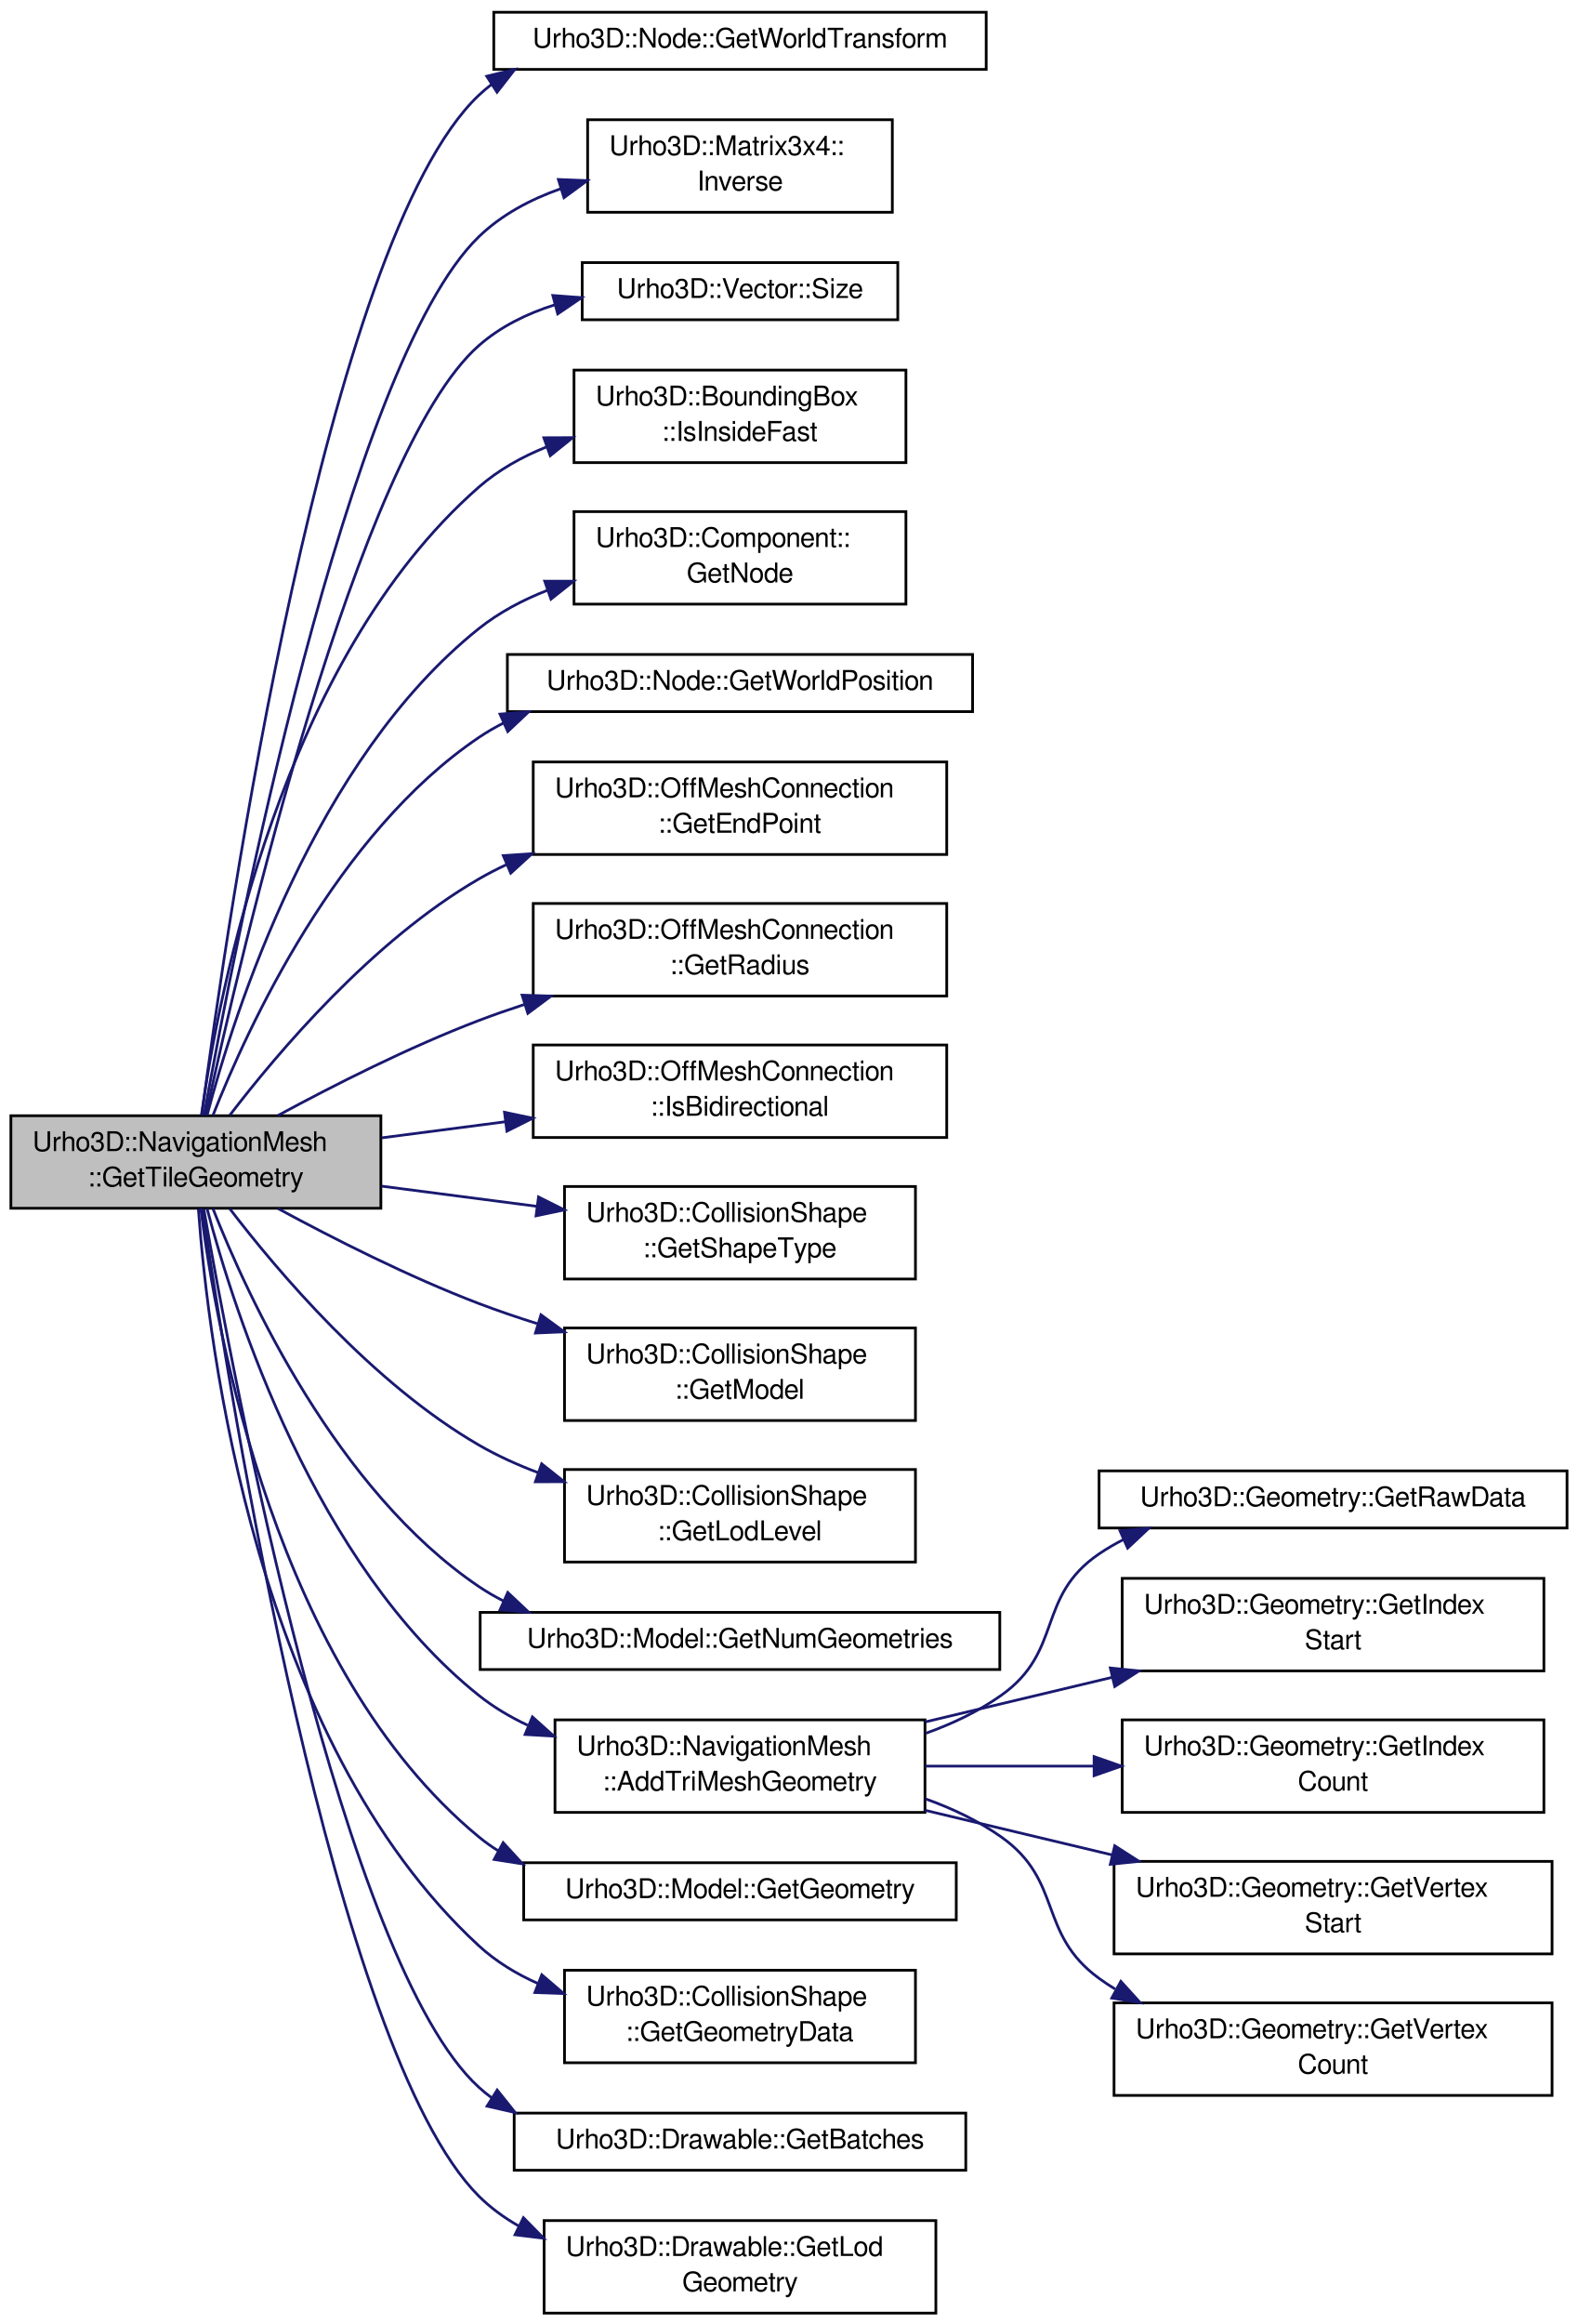
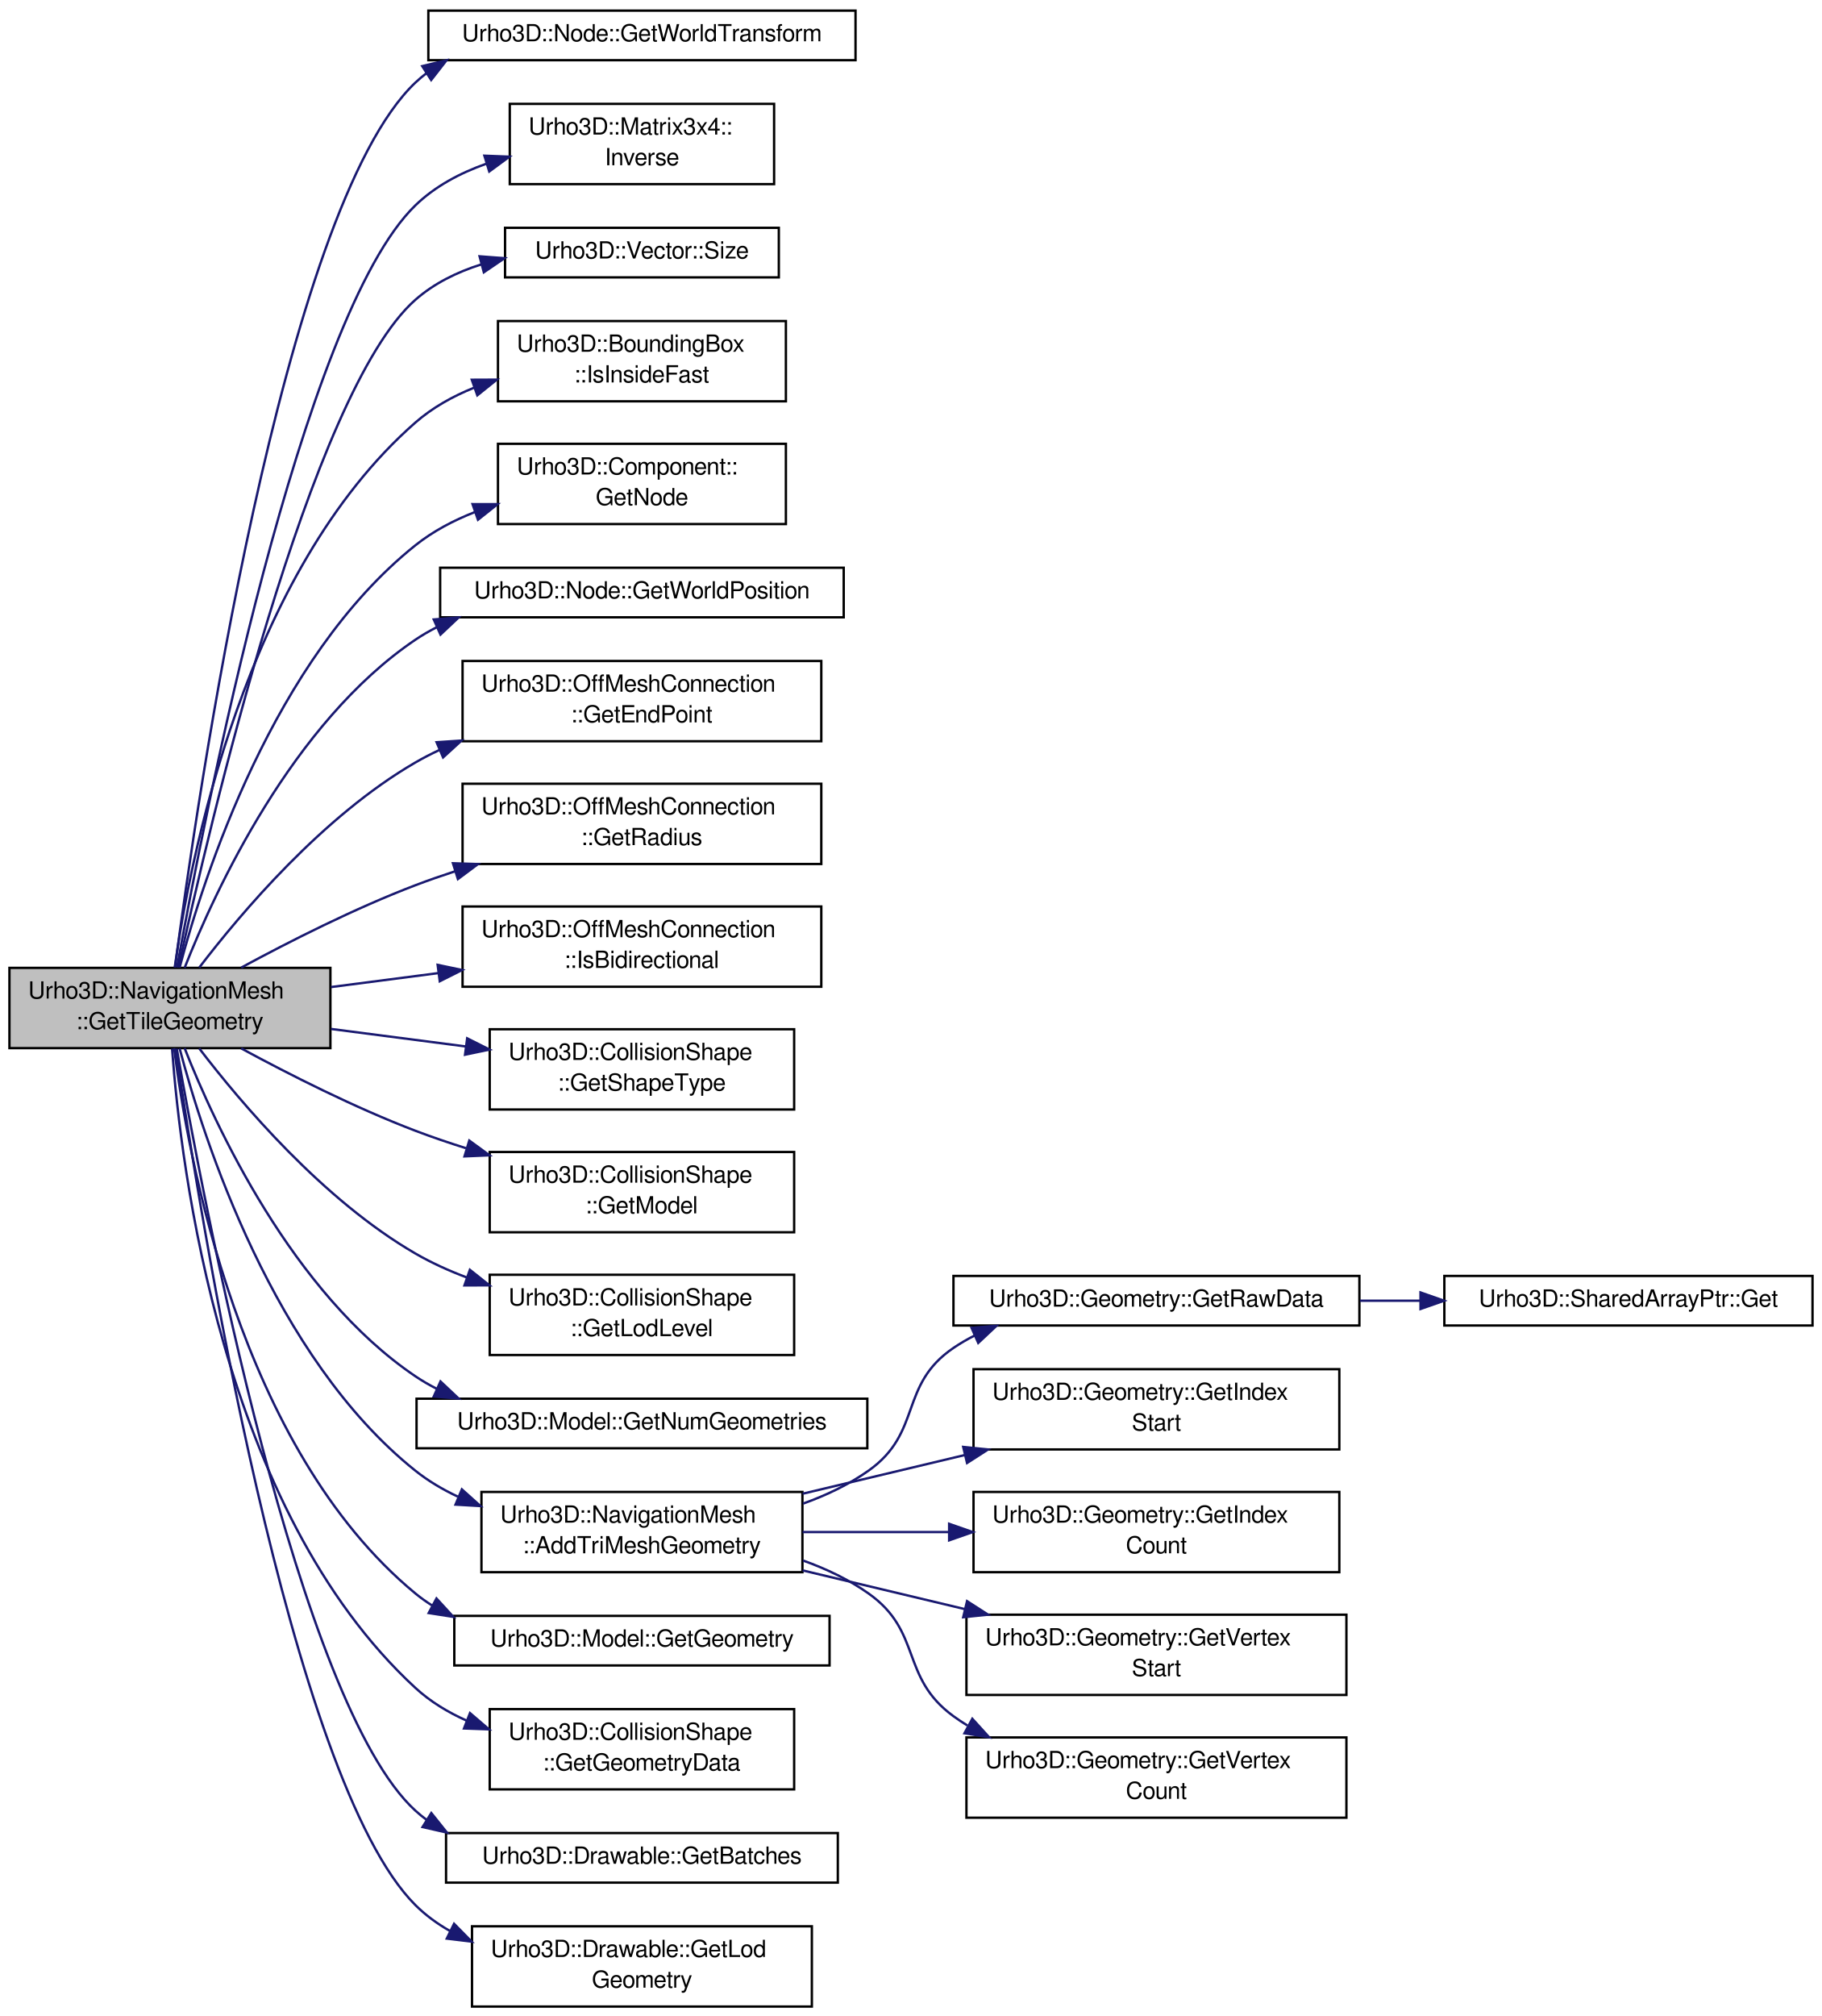
- <svg xmlns="http://www.w3.org/2000/svg" xmlns:xlink="http://www.w3.org/1999/xlink" width="580pt" height="854pt" viewBox="0.00 0.00 580.00 854.00">
+ <svg xmlns="http://www.w3.org/2000/svg" xmlns:xlink="http://www.w3.org/1999/xlink" width="772pt" height="854pt" viewBox="0.00 0.00 772.00 854.00">
  <g id="graph1" class="graph" transform="scale(1 1) rotate(0) translate(4 850)">
    <g id="node1" class="node">
      <polygon fill="#bfbfbf" stroke="black" points="0,-406 0,-440 136,-440 136,-406 0,-406" />
      <text text-anchor="start" x="8" y="-427" font-family="FreeSans" font-size="10.00">Urho3D::NavigationMesh</text>
      <text text-anchor="middle" x="68" y="-414" font-family="FreeSans" font-size="10.00">::GetTileGeometry</text>
    </g>
    <g id="node3" class="node">
-       <a xlink:href="a00195.html#acbf5c9951a685acdbe75d1d39eeb7045" target="_top" xlink:title="Return world space transform matrix.">
+       <a xlink:href="a00196.html#acbf5c9951a685acdbe75d1d39eeb7045" target="_top" xlink:title="Return world space transform matrix.">
        <polygon fill="none" stroke="black" points="177.5,-824.5 177.5,-845.5 358.5,-845.5 358.5,-824.5 177.5,-824.5" />
        <text text-anchor="middle" x="268" y="-832.5" font-family="FreeSans" font-size="10.00">Urho3D::Node::GetWorldTransform</text>
      </a>
    </g>
    <g id="edge2" class="edge">
      <path fill="none" stroke="midnightblue" d="M70.194,-440.444C79.215,-509.373 115.649,-761.61 172,-815 173.483,-816.405 175.038,-817.722 176.655,-818.957" />
      <polygon fill="midnightblue" stroke="midnightblue" points="174.906,-821.994 185.208,-824.466 178.696,-816.109 174.906,-821.994" />
    </g>
    <g id="node5" class="node">
      <a xlink:href="a00178.html#adbf4f5c122e4dbee49ab99550cc70315" target="_top" xlink:title="Return inverse.">
        <polygon fill="none" stroke="black" points="212,-772 212,-806 324,-806 324,-772 212,-772" />
        <text text-anchor="start" x="220" y="-793" font-family="FreeSans" font-size="10.00">Urho3D::Matrix3x4::</text>
        <text text-anchor="middle" x="268" y="-780" font-family="FreeSans" font-size="10.00">Inverse</text>
      </a>
    </g>
    <g id="edge4" class="edge">
      <path fill="none" stroke="midnightblue" d="M70.999,-440.157C82.233,-502.552 123.66,-716.2 172,-763 180.348,-771.082 190.939,-776.711 202.019,-780.619" />
      <polygon fill="midnightblue" stroke="midnightblue" points="201.25,-784.044 211.837,-783.629 203.302,-777.352 201.25,-784.044" />
    </g>
    <g id="node7" class="node">
      <a xlink:href="a00312.html#a06762e9e70b9851f54a845555f28cd4b" target="_top" xlink:title="Return size of vector.">
        <polygon fill="none" stroke="black" points="210,-732.5 210,-753.5 326,-753.5 326,-732.5 210,-732.5" />
        <text text-anchor="middle" x="268" y="-740.5" font-family="FreeSans" font-size="10.00">Urho3D::Vector::Size</text>
      </a>
    </g>
    <g id="edge6" class="edge">
      <path fill="none" stroke="midnightblue" d="M71.636,-440.205C84.19,-498.004 127.394,-683.779 172,-723 179.945,-729.986 189.689,-734.758 199.891,-737.981" />
      <polygon fill="midnightblue" stroke="midnightblue" points="199.204,-741.42 209.769,-740.617 201.009,-734.657 199.204,-741.42" />
    </g>
    <g id="node9" class="node">
      <a xlink:href="a00075.html#a3e31f522451bbabba857bd4e83384492" target="_top" xlink:title="Test if another bounding box is (partially) inside or outside.">
        <polygon fill="none" stroke="black" points="207,-680 207,-714 329,-714 329,-680 207,-680" />
        <text text-anchor="start" x="215" y="-701" font-family="FreeSans" font-size="10.00">Urho3D::BoundingBox</text>
        <text text-anchor="middle" x="268" y="-688" font-family="FreeSans" font-size="10.00">::IsInsideFast</text>
      </a>
    </g>
    <g id="edge8" class="edge">
      <path fill="none" stroke="midnightblue" d="M70.025,-440.108C76.278,-485.075 99.461,-607.493 172,-671 179.232,-677.331 187.857,-682.138 196.929,-685.785" />
      <polygon fill="midnightblue" stroke="midnightblue" points="195.909,-689.137 206.504,-689.18 198.249,-682.539 195.909,-689.137" />
    </g>
    <g id="node11" class="node">
      <a xlink:href="a00085.html#aaf7a7d9aea4ae4bcc527a5f0c33f3f1a" target="_top" xlink:title="Return scene node.">
        <polygon fill="none" stroke="black" points="207,-628 207,-662 329,-662 329,-628 207,-628" />
        <text text-anchor="start" x="215" y="-649" font-family="FreeSans" font-size="10.00">Urho3D::Component::</text>
        <text text-anchor="middle" x="268" y="-636" font-family="FreeSans" font-size="10.00">GetNode</text>
      </a>
    </g>
    <g id="edge10" class="edge">
      <path fill="none" stroke="midnightblue" d="M72.109,-440.133C82.182,-478.342 111.791,-570.933 172,-619 179.461,-624.957 188.178,-629.553 197.26,-633.099" />
      <polygon fill="midnightblue" stroke="midnightblue" points="196.224,-636.444 206.819,-636.427 198.526,-629.834 196.224,-636.444" />
    </g>
    <g id="node13" class="node">
-       <a xlink:href="a00195.html#a92372a305fa427e9ce58df7f37a684ba" target="_top" xlink:title="Return position in world space.">
+       <a xlink:href="a00196.html#a92372a305fa427e9ce58df7f37a684ba" target="_top" xlink:title="Return position in world space.">
        <polygon fill="none" stroke="black" points="182.5,-588.5 182.5,-609.5 353.5,-609.5 353.5,-588.5 182.5,-588.5" />
        <text text-anchor="middle" x="268" y="-596.5" font-family="FreeSans" font-size="10.00">Urho3D::Node::GetWorldPosition</text>
      </a>
    </g>
    <g id="edge12" class="edge">
      <path fill="none" stroke="midnightblue" d="M74.237,-440.05C87.098,-472.659 119.808,-543.744 172,-579 174.91,-580.965 177.974,-582.744 181.148,-584.353" />
      <polygon fill="midnightblue" stroke="midnightblue" points="179.792,-587.581 190.351,-588.453 182.641,-581.186 179.792,-587.581" />
    </g>
    <g id="node15" class="node">
      <a xlink:href="a00207.html#a69e72b1bc6e12d9771ee61d6043352ab" target="_top" xlink:title="Return endpoint node.">
        <polygon fill="none" stroke="black" points="192,-536 192,-570 344,-570 344,-536 192,-536" />
        <text text-anchor="start" x="200" y="-557" font-family="FreeSans" font-size="10.00">Urho3D::OffMeshConnection</text>
        <text text-anchor="middle" x="268" y="-544" font-family="FreeSans" font-size="10.00">::GetEndPoint</text>
      </a>
    </g>
    <g id="edge14" class="edge">
      <path fill="none" stroke="midnightblue" d="M80.426,-440.128C98.145,-463.304 132.89,-504.349 172,-527 175.255,-528.885 178.65,-530.637 182.14,-532.266" />
      <polygon fill="midnightblue" stroke="midnightblue" points="180.991,-535.581 191.562,-536.295 183.743,-529.145 180.991,-535.581" />
    </g>
    <g id="node17" class="node">
      <a xlink:href="a00207.html#a8aefa12835e6e525e2df3562c06c79bc" target="_top" xlink:title="Return radius.">
        <polygon fill="none" stroke="black" points="192,-484 192,-518 344,-518 344,-484 192,-484" />
        <text text-anchor="start" x="200" y="-505" font-family="FreeSans" font-size="10.00">Urho3D::OffMeshConnection</text>
        <text text-anchor="middle" x="268" y="-492" font-family="FreeSans" font-size="10.00">::GetRadius</text>
      </a>
    </g>
    <g id="edge16" class="edge">
      <path fill="none" stroke="midnightblue" d="M98.22,-440.122C118.597,-451.159 146.345,-465.224 172,-475 177.427,-477.068 183.085,-479.041 188.819,-480.909" />
      <polygon fill="midnightblue" stroke="midnightblue" points="187.926,-484.297 198.515,-483.951 190.021,-477.618 187.926,-484.297" />
    </g>
    <g id="node19" class="node">
      <a xlink:href="a00207.html#a15cd88df53778f91b6a8aae4def713db" target="_top" xlink:title="Return whether is bidirectional.">
        <polygon fill="none" stroke="black" points="192,-432 192,-466 344,-466 344,-432 192,-432" />
        <text text-anchor="start" x="200" y="-453" font-family="FreeSans" font-size="10.00">Urho3D::OffMeshConnection</text>
        <text text-anchor="middle" x="268" y="-440" font-family="FreeSans" font-size="10.00">::IsBidirectional</text>
      </a>
    </g>
    <g id="edge18" class="edge">
      <path fill="none" stroke="midnightblue" d="M136.269,-431.875C150.936,-433.782 166.619,-435.82 181.863,-437.802" />
      <polygon fill="midnightblue" stroke="midnightblue" points="181.435,-441.276 191.802,-439.094 182.337,-434.334 181.435,-441.276" />
    </g>
    <g id="node21" class="node">
      <a xlink:href="a00082.html#ab53e080fc12b027c7c9356a0017eeeb3" target="_top" xlink:title="Return shape type.">
        <polygon fill="none" stroke="black" points="203.5,-380 203.5,-414 332.5,-414 332.5,-380 203.5,-380" />
        <text text-anchor="start" x="211.5" y="-401" font-family="FreeSans" font-size="10.00">Urho3D::CollisionShape</text>
        <text text-anchor="middle" x="268" y="-388" font-family="FreeSans" font-size="10.00">::GetShapeType</text>
      </a>
    </g>
    <g id="edge20" class="edge">
      <path fill="none" stroke="midnightblue" d="M136.269,-414.125C154.686,-411.731 174.705,-409.128 193.447,-406.692" />
      <polygon fill="midnightblue" stroke="midnightblue" points="193.946,-410.157 203.411,-405.397 193.043,-403.215 193.946,-410.157" />
    </g>
    <g id="node23" class="node">
      <a xlink:href="a00082.html#a32558015cc4b86af7166690f5d89fe40" target="_top" xlink:title="Return triangle mesh / convex hull model.">
        <polygon fill="none" stroke="black" points="203.5,-328 203.5,-362 332.5,-362 332.5,-328 203.5,-328" />
        <text text-anchor="start" x="211.5" y="-349" font-family="FreeSans" font-size="10.00">Urho3D::CollisionShape</text>
        <text text-anchor="middle" x="268" y="-336" font-family="FreeSans" font-size="10.00">::GetModel</text>
      </a>
    </g>
    <g id="edge22" class="edge">
      <path fill="none" stroke="midnightblue" d="M98.22,-405.878C118.597,-394.841 146.345,-380.776 172,-371 178.878,-368.379 186.127,-365.91 193.432,-363.616" />
      <polygon fill="midnightblue" stroke="midnightblue" points="194.844,-366.845 203.4,-360.596 192.815,-360.145 194.844,-366.845" />
    </g>
    <g id="node25" class="node">
      <a xlink:href="a00082.html#a164baaf3ff9493570a1212dd72d1cef0" target="_top" xlink:title="Return model LOD level.">
        <polygon fill="none" stroke="black" points="203.5,-276 203.5,-310 332.5,-310 332.5,-276 203.5,-276" />
        <text text-anchor="start" x="211.5" y="-297" font-family="FreeSans" font-size="10.00">Urho3D::CollisionShape</text>
        <text text-anchor="middle" x="268" y="-284" font-family="FreeSans" font-size="10.00">::GetLodLevel</text>
      </a>
    </g>
    <g id="edge24" class="edge">
      <path fill="none" stroke="midnightblue" d="M80.426,-405.872C98.145,-382.696 132.89,-341.651 172,-319 178.776,-315.075 186.165,-311.725 193.736,-308.87" />
      <polygon fill="midnightblue" stroke="midnightblue" points="195.096,-312.102 203.39,-305.51 192.796,-305.491 195.096,-312.102" />
    </g>
    <g id="node27" class="node">
      <a xlink:href="a00183.html#a2570ee649c53cec73eb900cc32a2d26f" target="_top" xlink:title="Return number of geometries.">
        <polygon fill="none" stroke="black" points="172.5,-236.5 172.5,-257.5 363.5,-257.5 363.5,-236.5 172.5,-236.5" />
        <text text-anchor="middle" x="268" y="-244.5" font-family="FreeSans" font-size="10.00">Urho3D::Model::GetNumGeometries</text>
      </a>
    </g>
    <g id="edge26" class="edge">
      <path fill="none" stroke="midnightblue" d="M74.237,-405.95C87.098,-373.341 119.808,-302.256 172,-267 174.91,-265.035 177.974,-263.256 181.148,-261.647" />
      <polygon fill="midnightblue" stroke="midnightblue" points="182.641,-264.814 190.351,-257.547 179.792,-258.419 182.641,-264.814" />
    </g>
    <g id="node29" class="node">
      <a xlink:href="a00190.html#abec925157aecc2b518ed765e88b1d2ec" target="_top" xlink:title="Add a triangle mesh to the geometry data.">
        <polygon fill="none" stroke="black" points="200,-184 200,-218 336,-218 336,-184 200,-184" />
        <text text-anchor="start" x="208" y="-205" font-family="FreeSans" font-size="10.00">Urho3D::NavigationMesh</text>
        <text text-anchor="middle" x="268" y="-192" font-family="FreeSans" font-size="10.00">::AddTriMeshGeometry</text>
      </a>
    </g>
    <g id="edge28" class="edge">
      <path fill="none" stroke="midnightblue" d="M72.109,-405.867C82.182,-367.658 111.791,-275.067 172,-227 177.44,-222.657 183.547,-219.037 189.976,-216.02" />
      <polygon fill="midnightblue" stroke="midnightblue" points="191.701,-219.094 199.587,-212.018 189.01,-212.632 191.701,-219.094" />
    </g>
-     <g id="node41" class="node">
+     <g id="node43" class="node">
      <a xlink:href="a00183.html#a7b734abbe9a9ead5f7e2538099b73ce4" target="_top" xlink:title="Return geometry by index and LOD level. The LOD level is clamped if out of range.">
        <polygon fill="none" stroke="black" points="188.5,-144.5 188.5,-165.5 347.5,-165.5 347.5,-144.5 188.5,-144.5" />
        <text text-anchor="middle" x="268" y="-152.5" font-family="FreeSans" font-size="10.00">Urho3D::Model::GetGeometry</text>
      </a>
    </g>
-     <g id="edge40" class="edge">
+     <g id="edge42" class="edge">
      <path fill="none" stroke="midnightblue" d="M69.777,-405.978C75.458,-360.685 97.436,-236.485 172,-175 174.278,-173.122 176.688,-171.406 179.202,-169.839" />
      <polygon fill="midnightblue" stroke="midnightblue" points="180.944,-172.877 188.106,-165.069 177.639,-166.706 180.944,-172.877" />
    </g>
-     <g id="node43" class="node">
+     <g id="node45" class="node">
      <a xlink:href="a00082.html#a16e211d0ce3055d3f7470166aba51a1f" target="_top" xlink:title="Return the shared geometry data.">
        <polygon fill="none" stroke="black" points="203.5,-92 203.5,-126 332.5,-126 332.5,-92 203.5,-92" />
        <text text-anchor="start" x="211.5" y="-113" font-family="FreeSans" font-size="10.00">Urho3D::CollisionShape</text>
        <text text-anchor="middle" x="268" y="-100" font-family="FreeSans" font-size="10.00">::GetGeometryData</text>
      </a>
    </g>
-     <g id="edge42" class="edge">
+     <g id="edge44" class="edge">
      <path fill="none" stroke="midnightblue" d="M68.914,-405.771C72.509,-355.98 89.89,-210.635 172,-135 178.298,-129.198 185.759,-124.669 193.696,-121.136" />
      <polygon fill="midnightblue" stroke="midnightblue" points="195.147,-124.327 203.19,-117.43 192.602,-117.806 195.147,-124.327" />
    </g>
-     <g id="node45" class="node">
+     <g id="node47" class="node">
      <a xlink:href="a00115.html#ae95a836fc2a0cc7c66d6ff2e4417e22b" target="_top" xlink:title="Return draw call source data.">
        <polygon fill="none" stroke="black" points="185,-52.5 185,-73.5 351,-73.5 351,-52.5 185,-52.5" />
        <text text-anchor="middle" x="268" y="-60.5" font-family="FreeSans" font-size="10.00">Urho3D::Drawable::GetBatches</text>
      </a>
    </g>
-     <g id="edge44" class="edge">
+     <g id="edge46" class="edge">
      <path fill="none" stroke="midnightblue" d="M70.909,-405.747C81.829,-343.018 122.299,-128.352 172,-83 173.509,-81.623 175.088,-80.331 176.726,-79.119" />
      <polygon fill="midnightblue" stroke="midnightblue" points="178.751,-81.981 185.368,-73.706 175.035,-76.048 178.751,-81.981" />
    </g>
-     <g id="node47" class="node">
+     <g id="node49" class="node">
      <a xlink:href="a00115.html#a768f6f5b27f7cc4c085cbab7c61863e6" target="_top" xlink:title="Return the geometry for a specific LOD level.">
        <polygon fill="none" stroke="black" points="196,-0 196,-34 340,-34 340,-0 196,-0" />
        <text text-anchor="start" x="204" y="-21" font-family="FreeSans" font-size="10.00">Urho3D::Drawable::GetLod</text>
        <text text-anchor="middle" x="268" y="-8" font-family="FreeSans" font-size="10.00">Geometry</text>
      </a>
    </g>
-     <g id="edge46" class="edge">
+     <g id="edge48" class="edge">
      <path fill="none" stroke="midnightblue" d="M70.431,-405.722C80.211,-338.583 118.728,-96.131 172,-43 176.308,-38.704 181.248,-35.097 186.566,-32.073" />
      <polygon fill="midnightblue" stroke="midnightblue" points="188.401,-35.071 195.825,-27.512 185.308,-28.791 188.401,-35.071" />
    </g>
    <g id="node31" class="node">
      <a xlink:href="a00134.html#a806ac42a04945c5a9e061625c3c96f83" target="_top" xlink:title="Return raw vertex and index data for CPU operations, or null pointers if not available.">
        <polygon fill="none" stroke="black" points="400,-288.5 400,-309.5 572,-309.5 572,-288.5 400,-288.5" />
        <text text-anchor="middle" x="486" y="-296.5" font-family="FreeSans" font-size="10.00">Urho3D::Geometry::GetRawData</text>
      </a>
    </g>
    <g id="edge30" class="edge">
      <path fill="none" stroke="midnightblue" d="M336.269,-213.053C346.093,-216.574 355.678,-221.123 364,-227 386.961,-243.215 376.751,-263.201 400,-279 402.876,-280.955 405.919,-282.72 409.074,-284.314" />
      <polygon fill="midnightblue" stroke="midnightblue" points="407.665,-287.518 418.225,-288.369 410.5,-281.118 407.665,-287.518" />
    </g>
-     <g id="node33" class="node">
+     <g id="node35" class="node">
      <a xlink:href="a00134.html#ae9f321052bbde57aa1ec63995b7e7869" target="_top" xlink:title="Return start index.">
        <polygon fill="none" stroke="black" points="408.5,-236 408.5,-270 563.5,-270 563.5,-236 408.5,-236" />
        <text text-anchor="start" x="416.5" y="-257" font-family="FreeSans" font-size="10.00">Urho3D::Geometry::GetIndex</text>
        <text text-anchor="middle" x="486" y="-244" font-family="FreeSans" font-size="10.00">Start</text>
      </a>
    </g>
-     <g id="edge32" class="edge">
+     <g id="edge34" class="edge">
      <path fill="none" stroke="midnightblue" d="M336.08,-217.239C357.845,-222.431 382.156,-228.23 404.761,-233.622" />
      <polygon fill="midnightblue" stroke="midnightblue" points="404.131,-237.07 414.671,-235.986 405.756,-230.261 404.131,-237.07" />
    </g>
-     <g id="node35" class="node">
+     <g id="node37" class="node">
      <a xlink:href="a00134.html#a98babe968e5bf254e6a78d88e177a628" target="_top" xlink:title="Return number of indices.">
        <polygon fill="none" stroke="black" points="408.5,-184 408.5,-218 563.5,-218 563.5,-184 408.5,-184" />
        <text text-anchor="start" x="416.5" y="-205" font-family="FreeSans" font-size="10.00">Urho3D::Geometry::GetIndex</text>
        <text text-anchor="middle" x="486" y="-192" font-family="FreeSans" font-size="10.00">Count</text>
      </a>
    </g>
-     <g id="edge34" class="edge">
+     <g id="edge36" class="edge">
      <path fill="none" stroke="midnightblue" d="M336.08,-201C355.727,-201 377.449,-201 398.118,-201" />
      <polygon fill="midnightblue" stroke="midnightblue" points="398.166,-204.5 408.166,-201 398.166,-197.5 398.166,-204.5" />
    </g>
-     <g id="node37" class="node">
+     <g id="node39" class="node">
      <a xlink:href="a00134.html#a1bb2c21e019c7e0a4c82888cea91a0f5" target="_top" xlink:title="Return first used vertex.">
        <polygon fill="none" stroke="black" points="405.5,-132 405.5,-166 566.5,-166 566.5,-132 405.5,-132" />
        <text text-anchor="start" x="413.5" y="-153" font-family="FreeSans" font-size="10.00">Urho3D::Geometry::GetVertex</text>
        <text text-anchor="middle" x="486" y="-140" font-family="FreeSans" font-size="10.00">Start</text>
      </a>
    </g>
-     <g id="edge36" class="edge">
+     <g id="edge38" class="edge">
      <path fill="none" stroke="midnightblue" d="M336.08,-184.761C357.845,-179.569 382.156,-173.77 404.761,-168.378" />
      <polygon fill="midnightblue" stroke="midnightblue" points="405.756,-171.739 414.671,-166.014 404.131,-164.93 405.756,-171.739" />
    </g>
-     <g id="node39" class="node">
+     <g id="node41" class="node">
      <a xlink:href="a00134.html#a5e2752c626a666fc25925c6c6300914a" target="_top" xlink:title="Return number of used vertices.">
        <polygon fill="none" stroke="black" points="405.5,-80 405.5,-114 566.5,-114 566.5,-80 405.5,-80" />
        <text text-anchor="start" x="413.5" y="-101" font-family="FreeSans" font-size="10.00">Urho3D::Geometry::GetVertex</text>
        <text text-anchor="middle" x="486" y="-88" font-family="FreeSans" font-size="10.00">Count</text>
      </a>
    </g>
-     <g id="edge38" class="edge">
+     <g id="edge40" class="edge">
      <path fill="none" stroke="midnightblue" d="M336.269,-188.947C346.093,-185.426 355.678,-180.877 364,-175 386.961,-158.785 377.277,-139.547 400,-123 401.895,-121.62 403.864,-120.312 405.892,-119.073" />
      <polygon fill="midnightblue" stroke="midnightblue" points="407.993,-121.915 415.113,-114.069 404.654,-115.763 407.993,-121.915" />
    </g>
+     <g id="node33" class="node">
+       <a xlink:href="a00270.html#ac0a9f7d0728fa3ba9be5889f44f7ac46" target="_top" xlink:title="Return the raw pointer.">
+         <polygon fill="none" stroke="black" points="608,-288.5 608,-309.5 764,-309.5 764,-288.5 608,-288.5" />
+         <text text-anchor="middle" x="686" y="-296.5" font-family="FreeSans" font-size="10.00">Urho3D::SharedArrayPtr::Get</text>
+       </a>
+     </g>
+     <g id="edge32" class="edge">
+       <path fill="none" stroke="midnightblue" d="M572.269,-299C580.687,-299 589.238,-299 597.676,-299" />
+       <polygon fill="midnightblue" stroke="midnightblue" points="597.896,-302.5 607.896,-299 597.896,-295.5 597.896,-302.5" />
+     </g>
  </g>
</svg>
